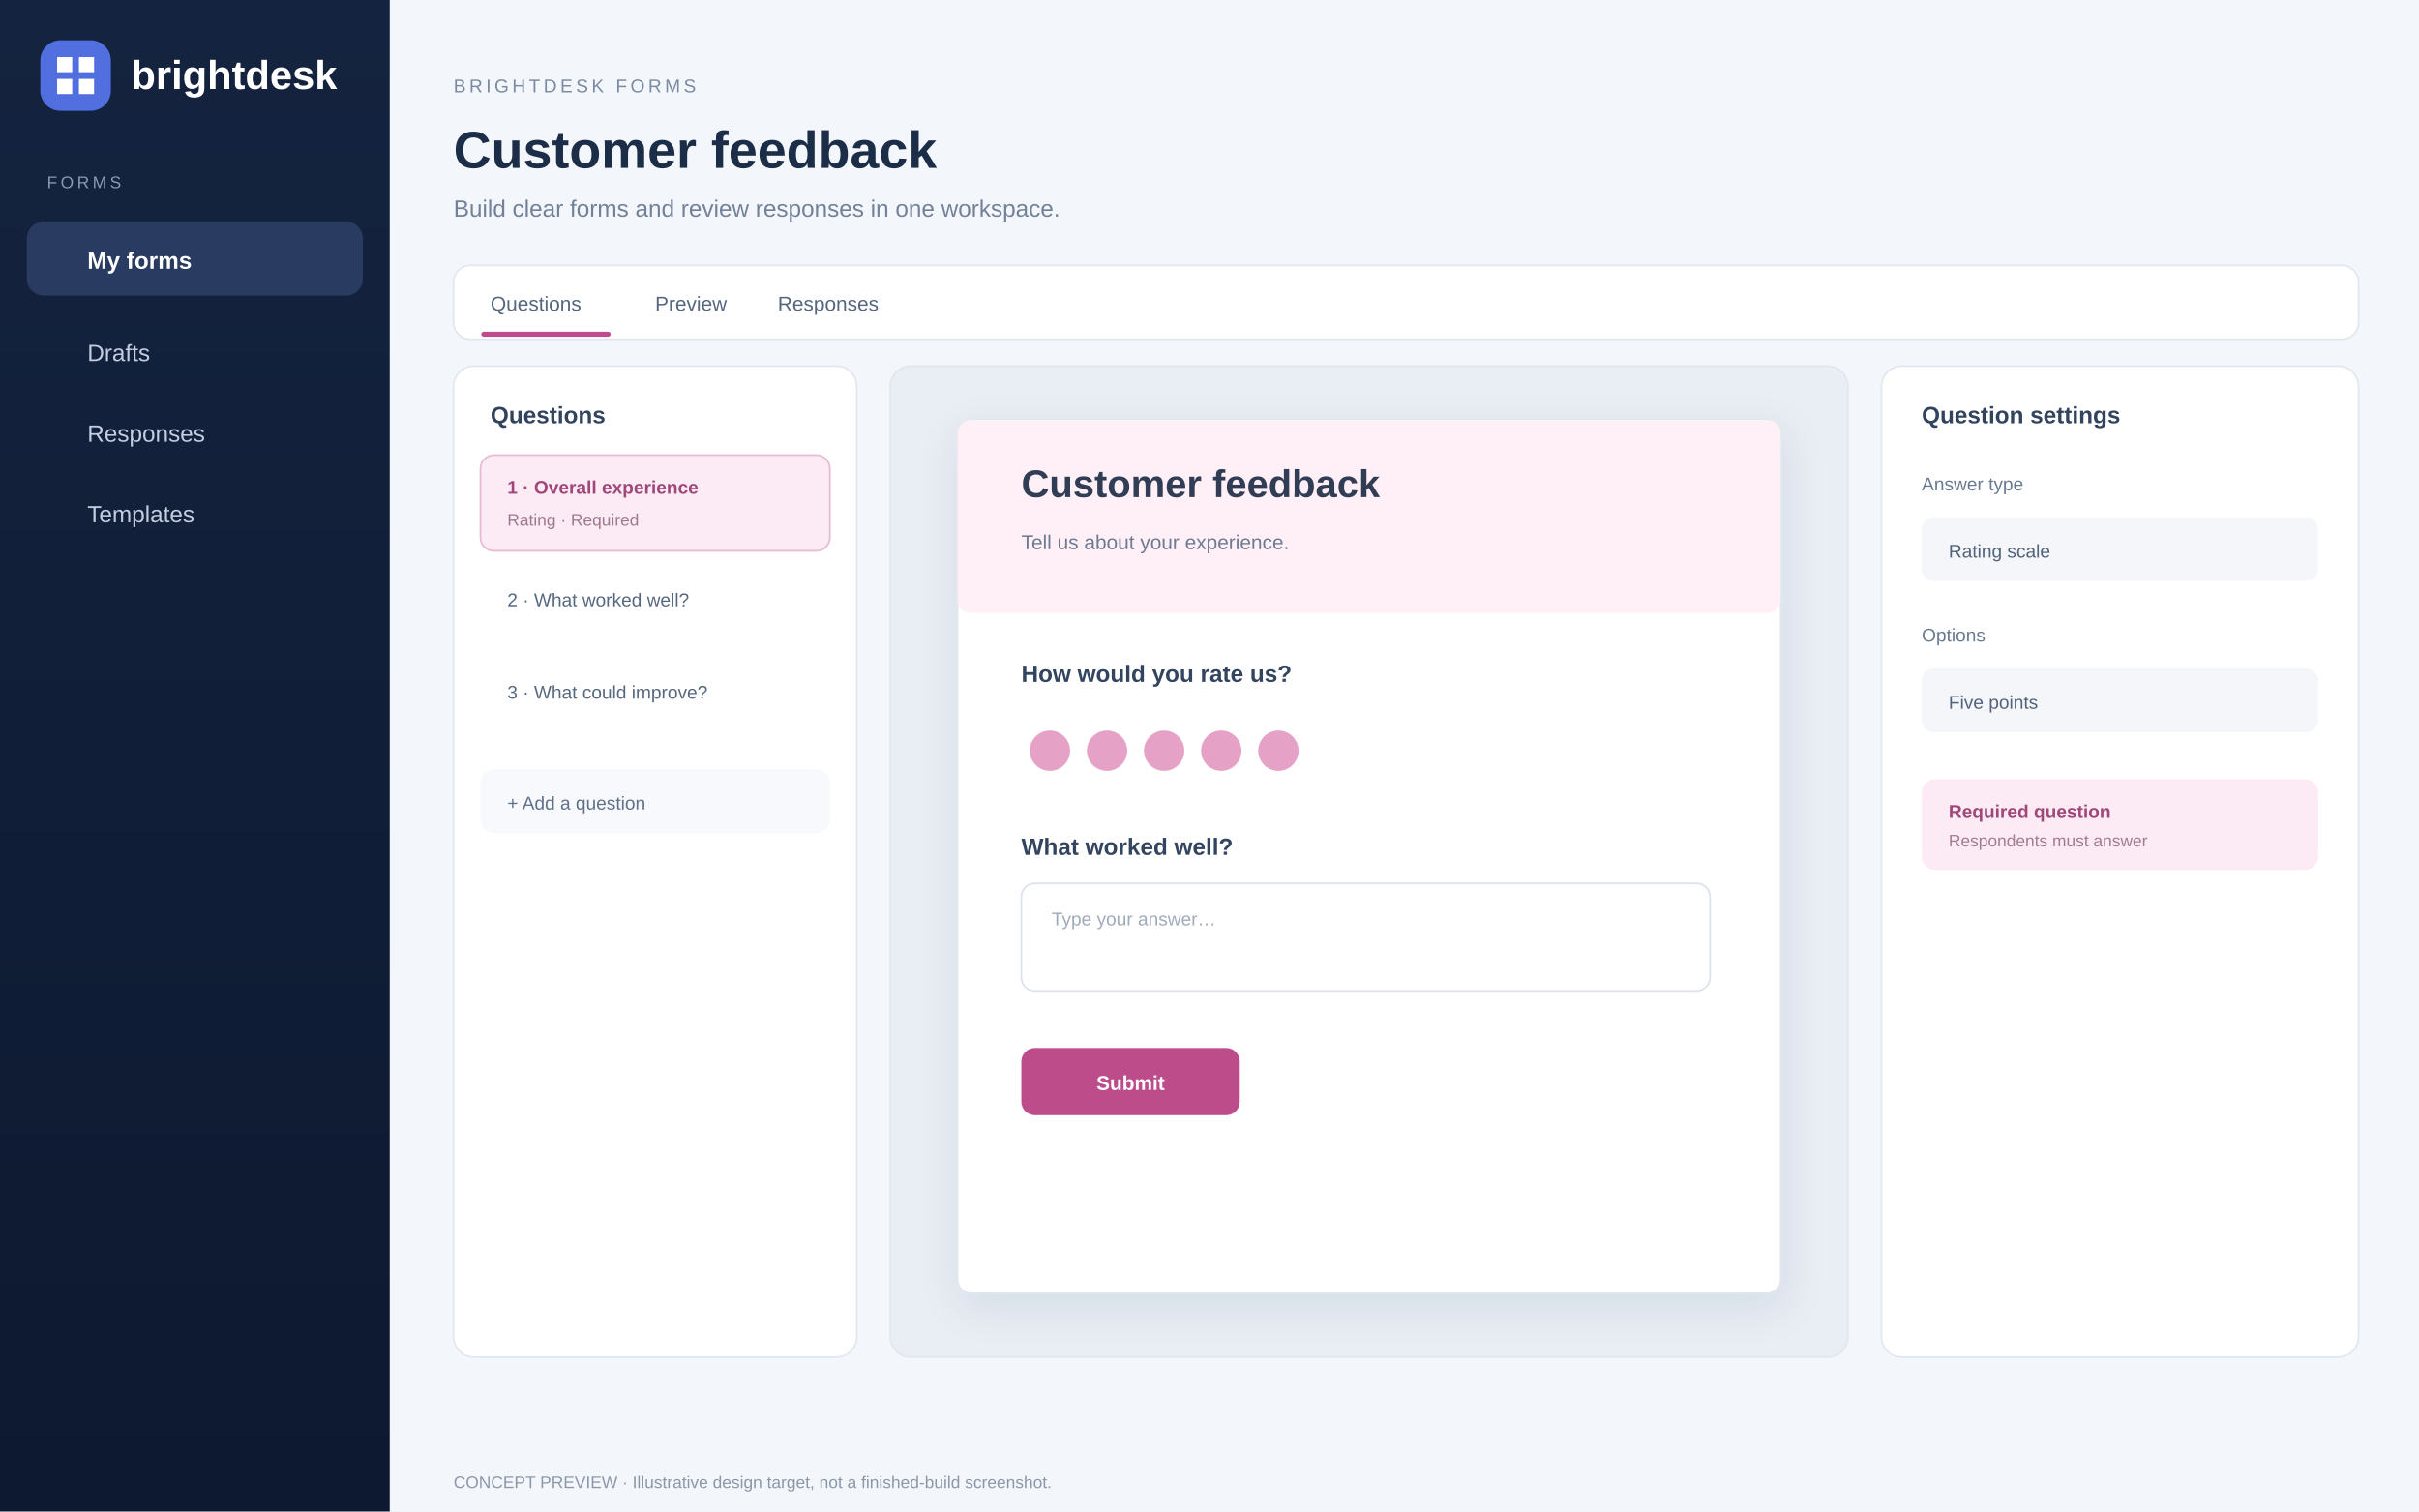
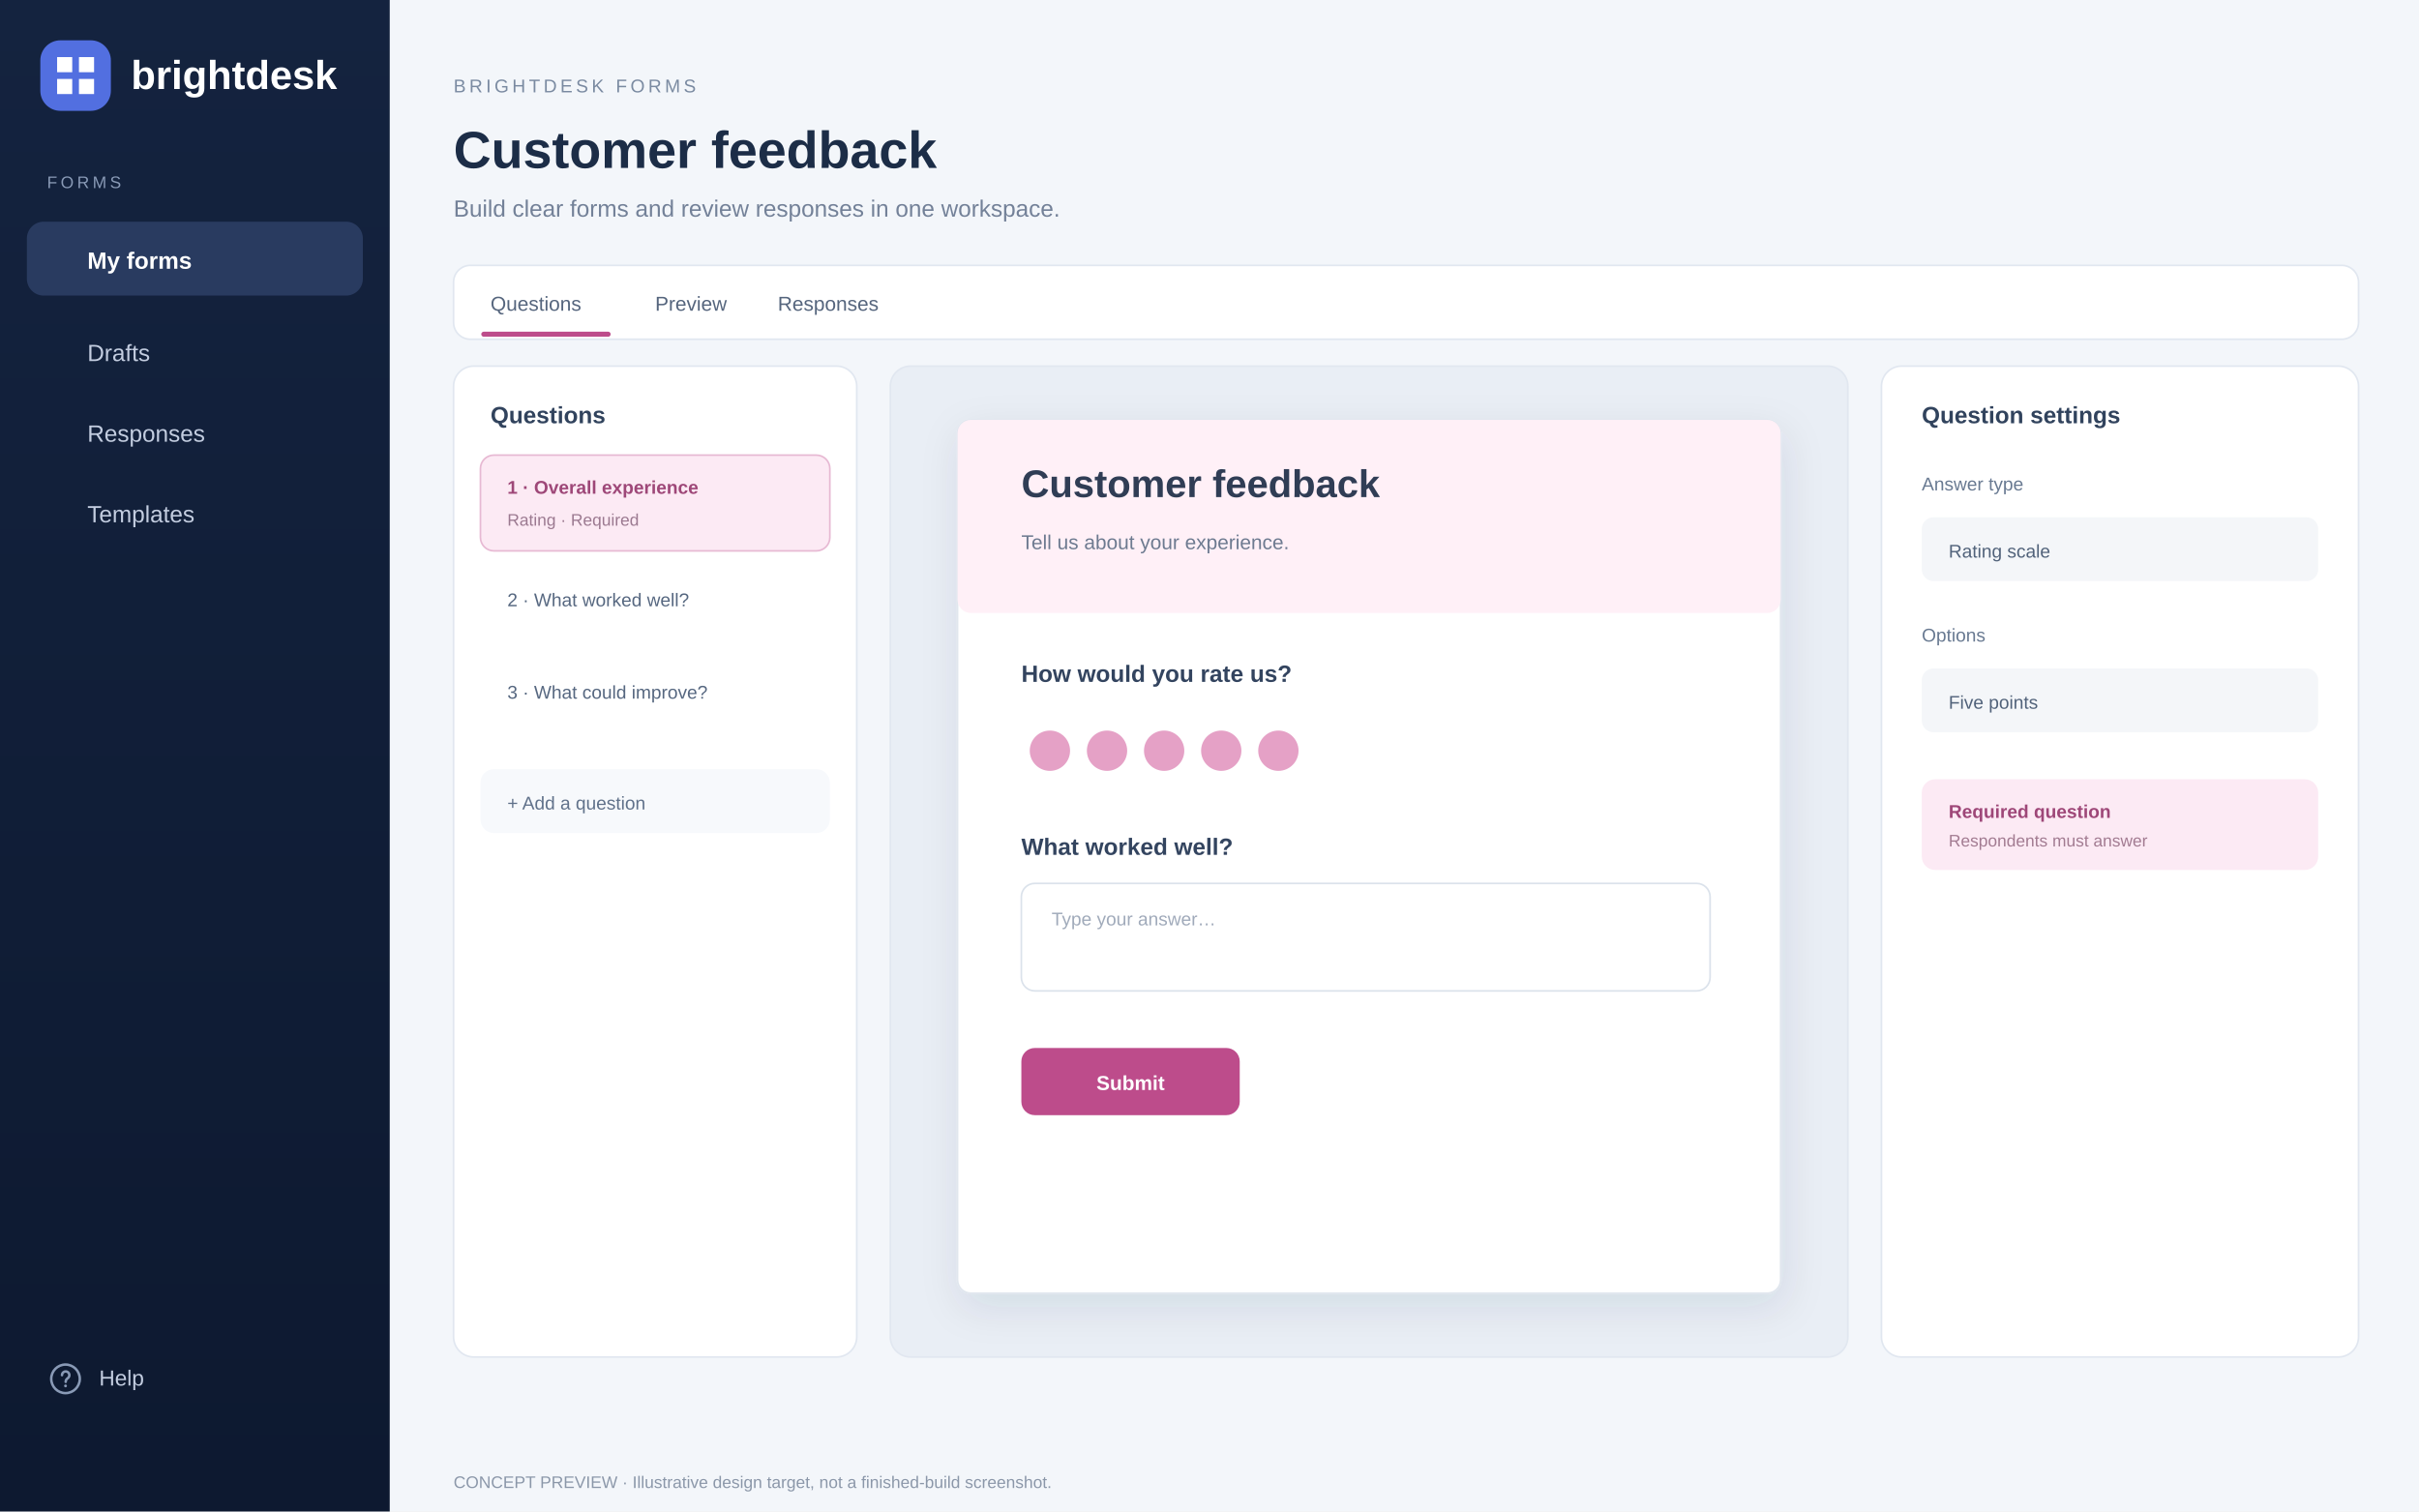
<svg xmlns="http://www.w3.org/2000/svg" width="1440" height="900" viewBox="0 0 1440 900" role="img" aria-labelledby="t d">
  <defs>
    <linearGradient id="s" x2="0" y2="1">
      <stop stop-color="#14233F" />
      <stop offset="1" stop-color="#0D1930" />
    </linearGradient>
    <filter id="sh">
      <feDropShadow dy="8" stdDeviation="12" flood-color="#1C2D49" flood-opacity=".1" />
    </filter>
  </defs>
  <rect width="1440" height="900" fill="#F3F6FA" />
  <rect width="232" height="900" fill="url(#s)" />
  <rect x="24" y="24" width="42" height="42" rx="12" fill="#526FE0" />
  <path d="M34 34h9v9h-9zm13 0h9v9h-9zM34 47h9v9h-9zm13 0h9v9h-9z" fill="#fff" />
  <text x="78" y="53" font-family="Arial" font-size="24" font-weight="700" fill="#fff">brightdesk</text>
  <text x="28" y="112" font-family="Arial" font-size="10" letter-spacing="2" fill="#899AB6">FORMS</text>
  <rect x="16" y="132" width="200" height="44" rx="10" fill="#293B60" />
  <text x="52" y="160" font-family="Arial" font-size="14" font-weight="700" fill="#fff">My forms</text>
  <text x="52" y="215" font-family="Arial" font-size="14" fill="#C3CDE0">Drafts</text>
  <text x="52" y="263" font-family="Arial" font-size="14" fill="#C3CDE0">Responses</text>
  <text x="52" y="311" font-family="Arial" font-size="14" fill="#C3CDE0">Templates</text>
  <text x="270" y="55" font-family="Arial" font-size="11" letter-spacing="2" fill="#7A8AA1">BRIGHTDESK FORMS</text>
  <text x="270" y="100" font-family="Arial" font-size="31" font-weight="700" fill="#1C2D47">Customer feedback</text>
  <text x="270" y="129" font-family="Arial" font-size="14" fill="#738198">Build clear forms and review responses in one workspace.</text>
  <rect x="270" y="158" width="1134" height="44" rx="10" fill="#fff" stroke="#E1E7F0" />
  <g font-family="Arial" font-size="12" fill="#55657D">
    <text x="292" y="185">Questions</text>
    <text x="390" y="185">Preview</text>
    <text x="463" y="185">Responses</text>
  </g>
  <path d="M288 199h74" stroke="#BD4C8B" stroke-width="3" stroke-linecap="round" />
  <rect x="270" y="218" width="240" height="590" rx="12" fill="#fff" stroke="#E1E7F0" />
  <text x="292" y="252" font-family="Arial" font-size="14" font-weight="700" fill="#31435D">Questions</text>
  <rect x="286" y="271" width="208" height="57" rx="8" fill="#FCEAF4" stroke="#E7B9D3" />
  <text x="302" y="294" font-family="Arial" font-size="11" font-weight="700" fill="#9E4778">1 · Overall experience</text>
  <text x="302" y="313" font-family="Arial" font-size="10" fill="#9B7990">Rating · Required</text>
  <text x="302" y="361" font-family="Arial" font-size="11" fill="#566780">2 · What worked well?</text>
  <text x="302" y="416" font-family="Arial" font-size="11" fill="#566780">3 · What could improve?</text>
  <rect x="286" y="458" width="208" height="38" rx="8" fill="#F7F9FC" />
  <text x="302" y="482" font-family="Arial" font-size="11" fill="#60718A">+ Add a question</text>
  <rect x="530" y="218" width="570" height="590" rx="12" fill="#E9EEF5" stroke="#E1E7F0" />
  <rect x="570" y="250" width="490" height="520" rx="8" fill="#fff" stroke="#E0E6EE" filter="url(#sh)" />
  <rect x="570" y="250" width="490" height="115" rx="8" fill="#FFF0F7" />
  <text x="608" y="296" font-family="Arial" font-size="23" font-weight="700" fill="#303D55">Customer feedback</text>
  <text x="608" y="327" font-family="Arial" font-size="12" fill="#6D7A90">Tell us about your experience.</text>
  <text x="608" y="406" font-family="Arial" font-size="14" font-weight="700" fill="#33445F">How would you rate us?</text>
  <g fill="#E5A1C6">
    <circle cx="625" cy="447" r="12" />
    <circle cx="659" cy="447" r="12" />
    <circle cx="693" cy="447" r="12" />
    <circle cx="727" cy="447" r="12" />
    <circle cx="761" cy="447" r="12" />
  </g>
  <text x="608" y="509" font-family="Arial" font-size="14" font-weight="700" fill="#33445F">What worked well?</text>
  <rect x="608" y="526" width="410" height="64" rx="8" fill="#fff" stroke="#DBE2EB" />
  <text x="626" y="551" font-family="Arial" font-size="11" fill="#A0AABA">Type your answer…</text>
  <rect x="608" y="624" width="130" height="40" rx="8" fill="#BD4C8B" />
  <text x="673" y="649" text-anchor="middle" font-family="Arial" font-size="12" font-weight="700" fill="#fff">Submit</text>
  <rect x="1120" y="218" width="284" height="590" rx="12" fill="#fff" stroke="#E1E7F0" />
  <text x="1144" y="252" font-family="Arial" font-size="14" font-weight="700" fill="#31435D">Question settings</text>
  <text x="1144" y="292" font-family="Arial" font-size="11" fill="#687991">Answer type</text>
  <rect x="1144" y="308" width="236" height="38" rx="7" fill="#F4F6F9" />
  <text x="1160" y="332" font-family="Arial" font-size="11" fill="#51627A">Rating scale</text>
  <text x="1144" y="382" font-family="Arial" font-size="11" fill="#687991">Options</text>
  <rect x="1144" y="398" width="236" height="38" rx="7" fill="#F4F6F9" />
  <text x="1160" y="422" font-family="Arial" font-size="11" fill="#51627A">Five points</text>
  <rect x="1144" y="464" width="236" height="54" rx="8" fill="#FCEAF4" />
  <text x="1160" y="487" font-family="Arial" font-size="11" font-weight="700" fill="#9E4778">Required question</text>
  <text x="1160" y="504" font-family="Arial" font-size="10" fill="#A27B91">Respondents must answer</text>
  <text x="270" y="886" font-family="Arial" font-size="10" fill="#8B97A9">CONCEPT PREVIEW · Illustrative design target, not a finished-build screenshot.</text>
+   <g id="brightdesk-help-navigation" transform="translate(28 810)">
+     <circle cx="11" cy="11" r="8.5" fill="none" stroke="#899AB6" stroke-width="1.5" />
+     <path d="M8.9 8.8a2.2 2.2 0 1 1 3.8 1.5c-1 .8-1.6 1.3-1.6 2.5" fill="none" stroke="#899AB6" stroke-width="1.5" stroke-linecap="round" />
+     <circle cx="11" cy="15.2" r=".85" fill="#899AB6" />
+     <text x="31" y="15" font-family="Arial, sans-serif" font-size="13" fill="#C3CDE0">Help</text>
+   </g>
</svg>
